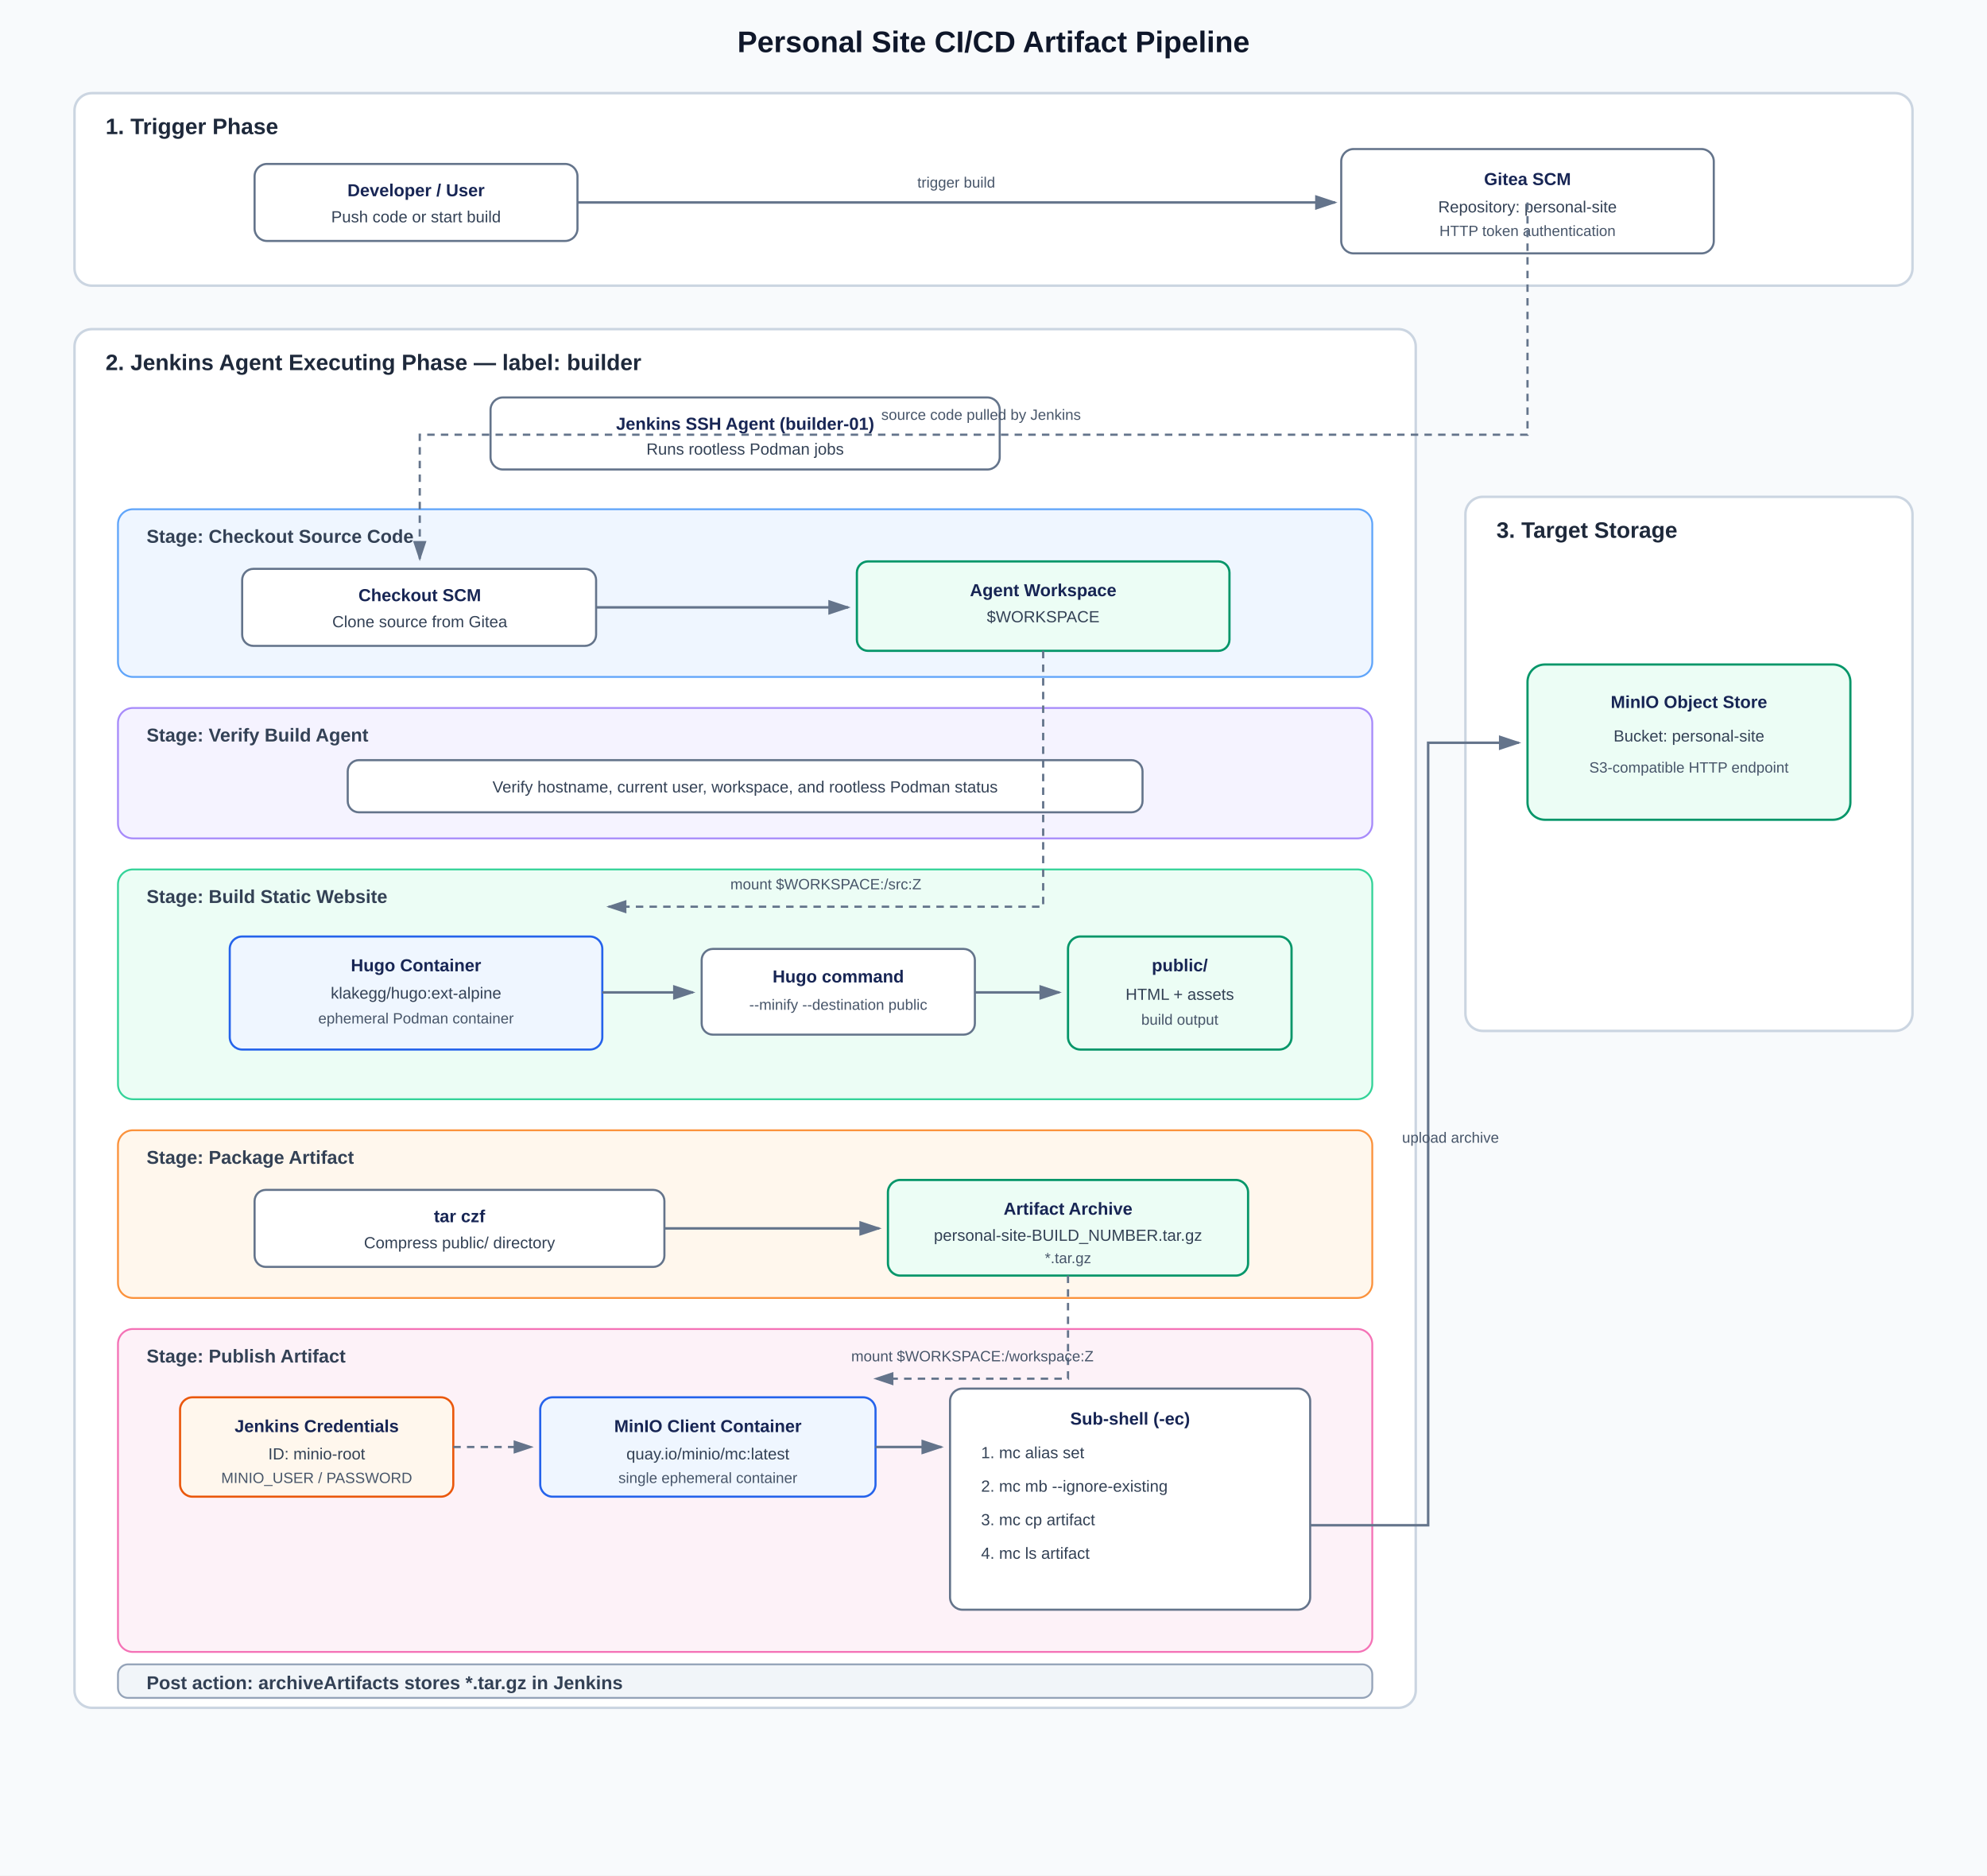
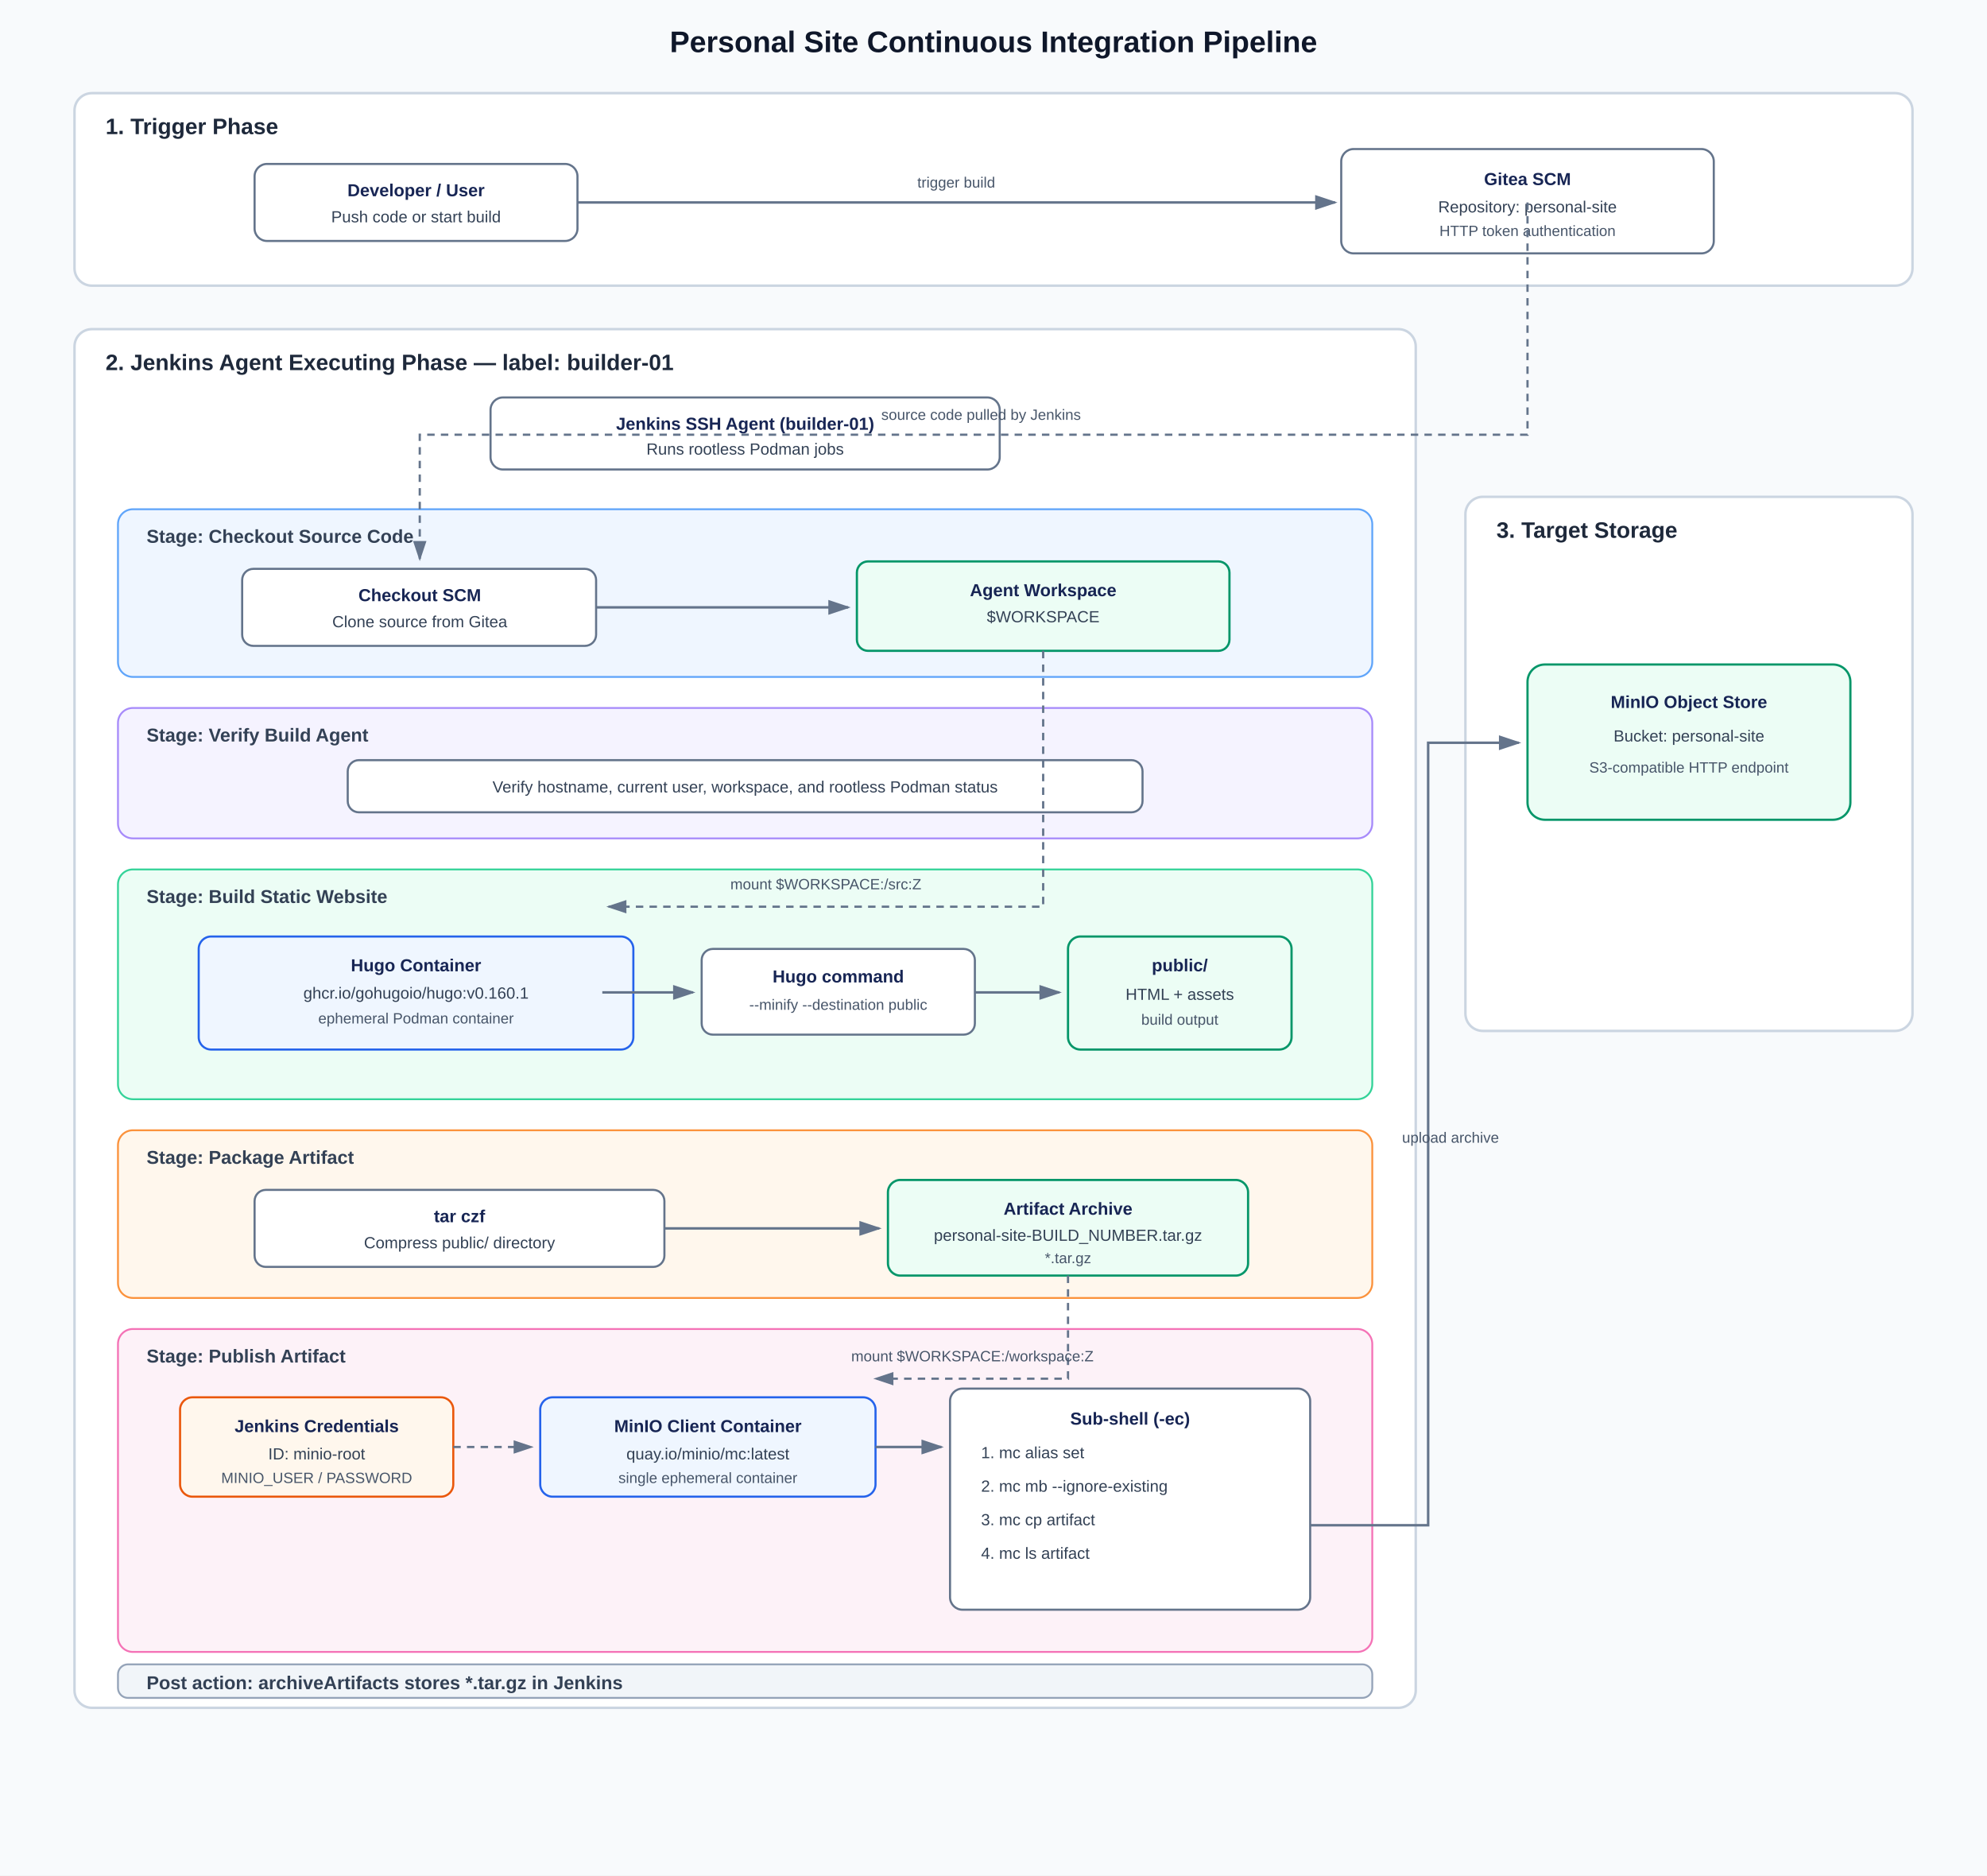
<svg xmlns="http://www.w3.org/2000/svg" width="1600" height="1510" viewBox="0 0 1600 1510" role="img" aria-labelledby="title desc">
  <defs>
    <marker id="arrow" markerWidth="10" markerHeight="10" refX="8" refY="3" orient="auto" markerUnits="strokeWidth">
      <path d="M0,0 L0,6 L9,3 z" fill="#64748b" />
    </marker>
    <style>
      .bg{fill:#f8fafc}.cluster{fill:#fff;stroke:#cbd5e1;stroke-width:2}.stage{stroke-width:1.5}.checkout{fill:#eff6ff;stroke:#60a5fa}.verify{fill:#f5f3ff;stroke:#a78bfa}.build{fill:#ecfdf5;stroke:#34d399}.package{fill:#fff7ed;stroke:#fb923c}.publish{fill:#fdf2f8;stroke:#f472b6}.post{fill:#f1f5f9;stroke:#94a3b8}.node{fill:#fff;stroke:#64748b;stroke-width:1.7}.container{fill:#eff6ff;stroke:#2563eb;stroke-width:1.7}.store{fill:#ecfdf5;stroke:#059669;stroke-width:1.8}.credential{fill:#fff7ed;stroke:#ea580c;stroke-width:1.7}.title{font:700 24px Arial,sans-serif;fill:#0f172a}.clusterTitle{font:700 18px Arial,sans-serif;fill:#1e293b}.stageTitle{font:700 15px Arial,sans-serif;fill:#334155}.label{font:600 14px Arial,sans-serif;fill:#172554}.body{font:13px Arial,sans-serif;fill:#334155}.small{font:12px Arial,sans-serif;fill:#475569}.line{fill:none;stroke:#64748b;stroke-width:2;marker-end:url(#arrow)}.dash{fill:none;stroke:#64748b;stroke-width:1.8;stroke-dasharray:6 5;marker-end:url(#arrow)}.note{font:12px Arial,sans-serif;fill:#475569}
    </style>
  </defs>
  <rect class="bg" width="1600" height="1510" />
-   <text x="800" y="42" text-anchor="middle" class="title">Personal Site CI/CD Artifact Pipeline</text>
+   <text x="800" y="42" text-anchor="middle" class="title">Personal Site Continuous Integration Pipeline</text>
  <rect class="cluster" x="60" y="75" width="1480" height="155" rx="14" />
  <text x="85" y="108" class="clusterTitle">1. Trigger Phase</text>
  <rect class="node" x="205" y="132" width="260" height="62" rx="10" />
  <text x="335" y="158" text-anchor="middle" class="label">Developer / User</text>
  <text x="335" y="179" text-anchor="middle" class="body">Push code or start build</text>
  <rect class="node" x="1080" y="120" width="300" height="84" rx="10" />
  <text x="1230" y="149" text-anchor="middle" class="label">Gitea SCM</text>
  <text x="1230" y="171" text-anchor="middle" class="body">Repository: personal-site</text>
  <text x="1230" y="190" text-anchor="middle" class="small">HTTP token authentication</text>
  <path class="line" d="M465 163 H1075" />
  <text x="770" y="151" text-anchor="middle" class="note">trigger build</text>
  <rect class="cluster" x="60" y="265" width="1080" height="1110" rx="14" />
-   <text x="85" y="298" class="clusterTitle">2. Jenkins Agent Executing Phase — label: builder</text>
+   <text x="85" y="298" class="clusterTitle">2. Jenkins Agent Executing Phase — label: builder-01</text>
  <rect class="node" x="395" y="320" width="410" height="58" rx="10" />
  <text x="600" y="346" text-anchor="middle" class="label">Jenkins SSH Agent (builder-01)</text>
  <text x="600" y="366" text-anchor="middle" class="body">Runs rootless Podman jobs</text>
  <rect class="stage checkout" x="95" y="410" width="1010" height="135" rx="12" />
  <text x="118" y="437" class="stageTitle">Stage: Checkout Source Code</text>
  <rect class="node" x="195" y="458" width="285" height="62" rx="9" />
  <text x="338" y="484" text-anchor="middle" class="label">Checkout SCM</text>
  <text x="338" y="505" text-anchor="middle" class="body">Clone source from Gitea</text>
  <rect class="store" x="690" y="452" width="300" height="72" rx="9" />
  <text x="840" y="480" text-anchor="middle" class="label">Agent Workspace</text>
  <text x="840" y="501" text-anchor="middle" class="body">$WORKSPACE</text>
  <path class="line" d="M480 489 H683" />
  <rect class="stage verify" x="95" y="570" width="1010" height="105" rx="12" />
  <text x="118" y="597" class="stageTitle">Stage: Verify Build Agent</text>
  <rect class="node" x="280" y="612" width="640" height="42" rx="9" />
  <text x="600" y="638" text-anchor="middle" class="body">Verify hostname, current user, workspace, and rootless Podman status</text>
  <rect class="stage build" x="95" y="700" width="1010" height="185" rx="12" />
  <text x="118" y="727" class="stageTitle">Stage: Build Static Website</text>
-   <rect class="container" x="185" y="754" width="300" height="91" rx="10" />
+   <rect class="container" x="160" y="754" width="350" height="91" rx="10" />
  <text x="335" y="782" text-anchor="middle" class="label">Hugo Container</text>
-   <text x="335" y="804" text-anchor="middle" class="body">klakegg/hugo:ext-alpine</text>
+   <text x="335" y="804" text-anchor="middle" class="body">ghcr.io/gohugoio/hugo:v0.160.1</text>
  <text x="335" y="824" text-anchor="middle" class="small">ephemeral Podman container</text>
  <rect class="node" x="565" y="764" width="220" height="69" rx="9" />
  <text x="675" y="791" text-anchor="middle" class="label">Hugo command</text>
  <text x="675" y="813" text-anchor="middle" class="small">--minify --destination public</text>
  <rect class="store" x="860" y="754" width="180" height="91" rx="10" />
  <text x="950" y="782" text-anchor="middle" class="label">public/</text>
  <text x="950" y="805" text-anchor="middle" class="body">HTML + assets</text>
  <text x="950" y="825" text-anchor="middle" class="small">build output</text>
  <path class="line" d="M485 799 H558" />
  <path class="line" d="M785 799 H853" />
  <path class="dash" d="M840 524 V730 H490" />
  <text x="665" y="716" text-anchor="middle" class="note">mount $WORKSPACE:/src:Z</text>
  <rect class="stage package" x="95" y="910" width="1010" height="135" rx="12" />
  <text x="118" y="937" class="stageTitle">Stage: Package Artifact</text>
  <rect class="node" x="205" y="958" width="330" height="62" rx="9" />
  <text x="370" y="984" text-anchor="middle" class="label">tar czf</text>
  <text x="370" y="1005" text-anchor="middle" class="body">Compress public/ directory</text>
  <rect class="store" x="715" y="950" width="290" height="77" rx="10" />
  <text x="860" y="978" text-anchor="middle" class="label">Artifact Archive</text>
  <text x="860" y="999" text-anchor="middle" class="body">personal-site-BUILD_NUMBER.tar.gz</text>
  <text x="860" y="1017" text-anchor="middle" class="small">*.tar.gz</text>
  <path class="line" d="M535 989 H708" />
  <rect class="stage publish" x="95" y="1070" width="1010" height="260" rx="12" />
  <text x="118" y="1097" class="stageTitle">Stage: Publish Artifact</text>
  <rect class="credential" x="145" y="1125" width="220" height="80" rx="10" />
  <text x="255" y="1153" text-anchor="middle" class="label">Jenkins Credentials</text>
  <text x="255" y="1175" text-anchor="middle" class="body">ID: minio-root</text>
  <text x="255" y="1194" text-anchor="middle" class="small">MINIO_USER / PASSWORD</text>
  <rect class="container" x="435" y="1125" width="270" height="80" rx="10" />
  <text x="570" y="1153" text-anchor="middle" class="label">MinIO Client Container</text>
  <text x="570" y="1175" text-anchor="middle" class="body">quay.io/minio/mc:latest</text>
  <text x="570" y="1194" text-anchor="middle" class="small">single ephemeral container</text>
  <rect class="node" x="765" y="1118" width="290" height="178" rx="10" />
  <text x="910" y="1147" text-anchor="middle" class="label">Sub-shell (-ec)</text>
  <text x="790" y="1174" class="body">1. mc alias set</text>
  <text x="790" y="1201" class="body">2. mc mb --ignore-existing</text>
  <text x="790" y="1228" class="body">3. mc cp artifact</text>
  <text x="790" y="1255" class="body">4. mc ls artifact</text>
  <path class="dash" d="M365 1165 H428" />
  <path class="line" d="M705 1165 H758" />
  <path class="dash" d="M860 1027 V1110 H705" />
  <text x="783" y="1096" text-anchor="middle" class="note">mount $WORKSPACE:/workspace:Z</text>
  <rect class="stage post" x="95" y="1340" width="1010" height="27" rx="8" />
  <text x="118" y="1360" class="stageTitle">Post action: archiveArtifacts stores *.tar.gz in Jenkins</text>
  <rect class="cluster" x="1180" y="400" width="360" height="430" rx="14" />
  <text x="1205" y="433" class="clusterTitle">3. Target Storage</text>
  <rect class="store" x="1230" y="535" width="260" height="125" rx="14" />
  <text x="1360" y="570" text-anchor="middle" class="label">MinIO Object Store</text>
  <text x="1360" y="597" text-anchor="middle" class="body">Bucket: personal-site</text>
  <text x="1360" y="622" text-anchor="middle" class="small">S3-compatible HTTP endpoint</text>
  <path class="line" d="M1055 1228 H1150 V598 H1223" />
  <text x="1168" y="920" text-anchor="middle" class="note">upload archive</text>
  <path class="dash" d="M1230 163 V350 H338 V450" />
  <text x="790" y="338" text-anchor="middle" class="note">source code pulled by Jenkins</text>
</svg>
